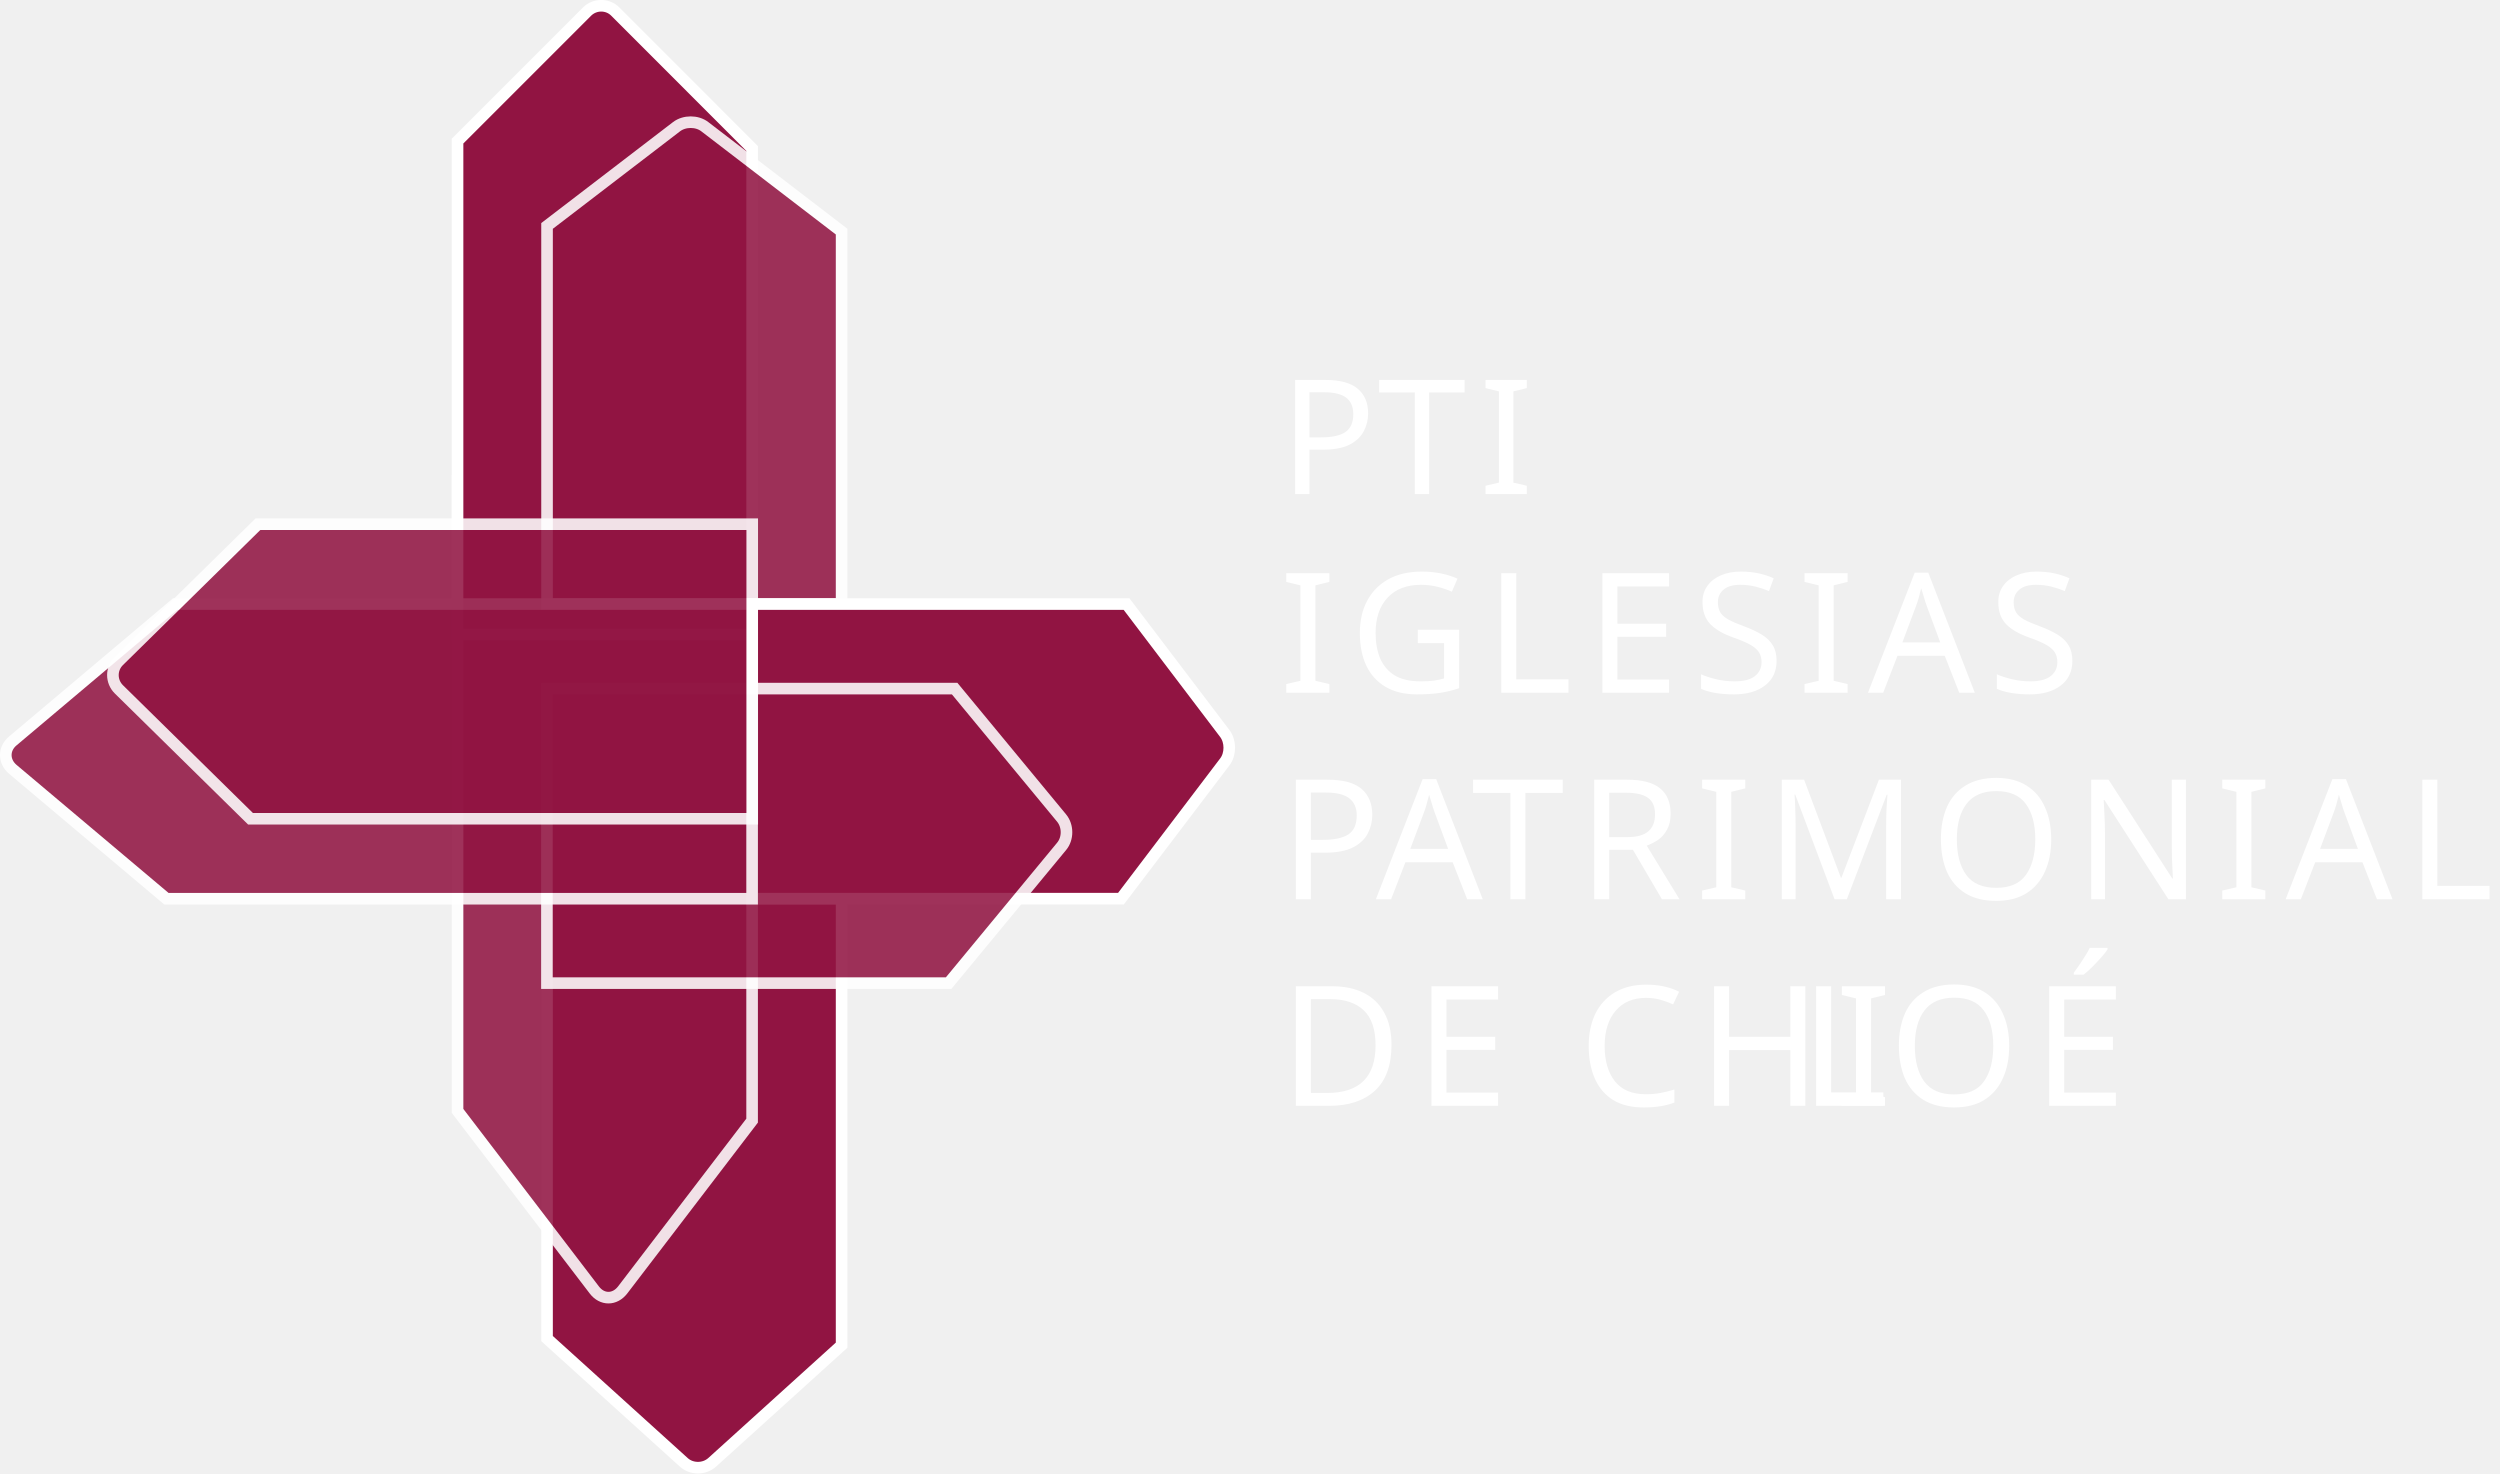
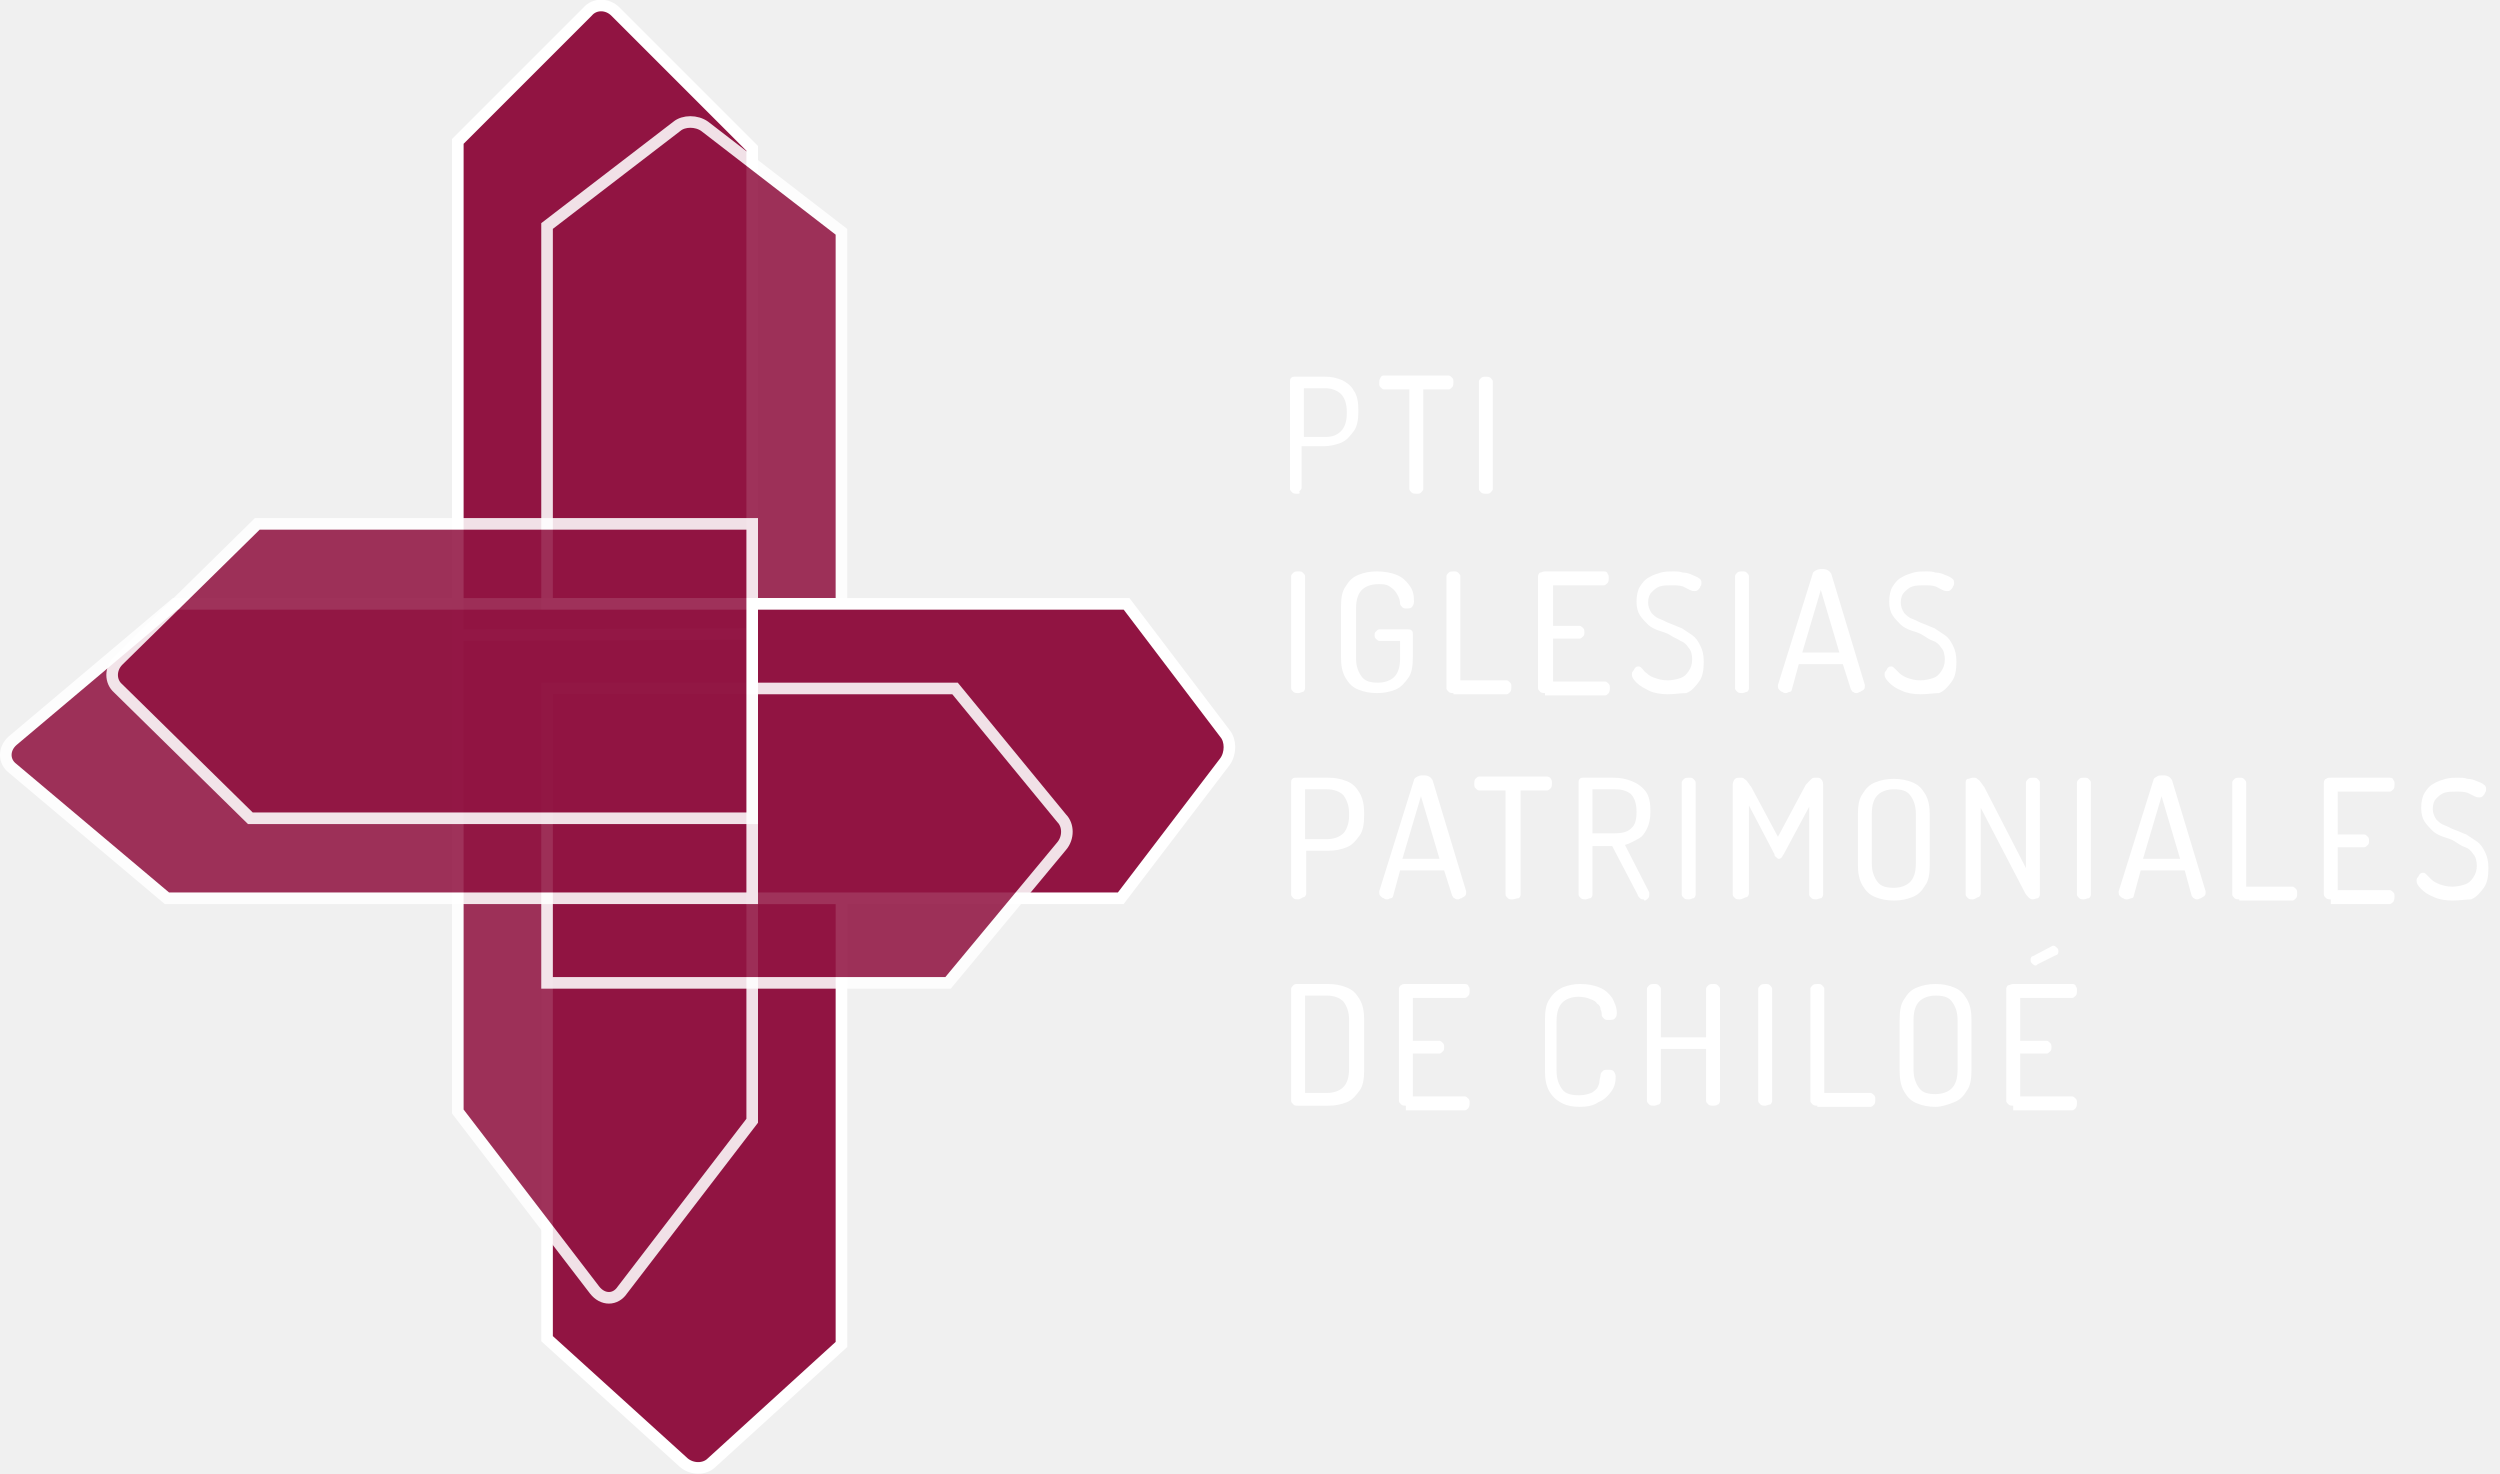
- <svg xmlns="http://www.w3.org/2000/svg" id="Capa_2" data-name="Capa 2" viewBox="0 0 215.66 127.12">
-   <defs>
-     <style>
-       .cls-1 {
-         font-size: 13.79px;
-       }
- 
-       .cls-1, .cls-2 {
-         fill: #fff;
-         font-family: Dosis-Medium, Dosis;
-         font-variation-settings: ';
-         font-weight: 500;
-       }
- 
-       .cls-2 {
-         font-size: 14.44px;
-       }
- 
-       .cls-3 {
-         letter-spacing: .06em;
-       }
- 
-       .cls-4 {
-         letter-spacing: .04em;
-       }
- 
-       .cls-5 {
-         letter-spacing: .08em;
-       }
- 
-       .cls-6 {
-         letter-spacing: .08em;
-       }
- 
-       .cls-7 {
-         letter-spacing: .08em;
-       }
- 
-       .cls-8, .cls-9 {
-         fill: #911442;
-         stroke: #fff;
-         stroke-miterlimit: 10;
-       }
- 
-       .cls-10 {
-         letter-spacing: .02em;
-       }
- 
-       .cls-9 {
-         opacity: .87;
-       }
- 
-       .cls-11 {
-         letter-spacing: .08em;
-       }
-     </style>
-   </defs>
-   <g id="Capa_1-2" data-name="Capa 1">
+ <svg xmlns="http://www.w3.org/2000/svg" version="1.1" id="Capa_2_00000008842863644233769160000002033431116578237356_" x="0px" y="0px" viewBox="0 0 215.7 127.1" style="enable-background:new 0 0 215.7 127.1;" xml:space="preserve">
+   <style type="text/css">
+ 	.st0{fill:#911442;stroke:#FFFFFF;stroke-miterlimit:10;}
+ 	.st1{opacity:0.87;fill:#911442;stroke:#FFFFFF;stroke-miterlimit:10;enable-background:new    ;}
+ 	.st2{enable-background:new    ;}
+ 	.st3{fill:#FFFFFF;}
+ </style>
+   <g id="Capa_1-2">
    <g>
-       <path class="cls-8" d="M47.19,77.52v37.95l11.8,10.68c.67.61,1.76.61,2.44,0l11.17-10.11v-38.53h-25.41Z" />
-       <path class="cls-9" d="M39.47,40.97v54.86l11.8,15.45c.67.88,1.76.88,2.44,0l11.17-14.61v-55.69h-25.41Z" />
-       <path class="cls-8" d="M64.88,54.74V12.81L53.08,1c-.67-.67-1.76-.67-2.44,0l-11.17,11.17v42.56h25.41Z" />
-       <path class="cls-9" d="M72.6,52.11V19.98l-11.8-9.05c-.67-.52-1.76-.52-2.44,0l-11.17,8.56v32.62h25.41Z" />
-       <path class="cls-8" d="M64.88,77.52h31.82l8.96-11.8c.51-.67.51-1.76,0-2.44l-8.48-11.17h-32.3v25.41Z" />
-       <path class="cls-9" d="M47.19,84.81h34.64l9.75-11.8c.56-.67.56-1.76,0-2.44l-9.23-11.17h-35.17v25.41Z" />
-       <path class="cls-9" d="M64.88,52.11H15.11L1.1,63.92c-.8.67-.8,1.76,0,2.44l13.26,11.17h50.52v-25.41Z" />
-       <path class="cls-9" d="M64.88,45.22H22.25l-12,11.8c-.68.67-.68,1.76,0,2.44l11.36,11.17h43.28v-25.41Z" />
-       <text class="cls-1" transform="translate(110.38 42.62)">
-         <tspan class="cls-11" x="0" y="0">P</tspan>
-         <tspan class="cls-7" x="8.45" y="0">TI</tspan>
-       </text>
-       <text class="cls-2" transform="translate(110.38 59.76)">
-         <tspan class="cls-6">
-           <tspan x="0" y="0">IGLESIAS </tspan>
-         </tspan>
-         <tspan class="cls-4" x="0" y="17.81">P</tspan>
-         <tspan class="cls-10" x="8.31" y="17.81">A</tspan>
-         <tspan class="cls-5" x="16.55" y="17.81">TRIMONIALES</tspan>
-         <tspan class="cls-6" x="0" y="35.63">DE CHI</tspan>
-         <tspan class="cls-3" x="44.88" y="35.63">L</tspan>
-         <tspan class="cls-6" x="52.55" y="35.63">OÉ</tspan>
-       </text>
+       <path class="st0" d="M47.2,77.5v38L59,126.2c0.7,0.6,1.8,0.6,2.4,0L72.6,116V77.5L47.2,77.5L47.2,77.5z" />
+       <path class="st1" d="M39.5,41v54.9l11.8,15.4c0.7,0.9,1.8,0.9,2.4,0l11.2-14.6V41L39.5,41L39.5,41z" />
+       <path class="st0" d="M64.9,54.7V12.8L53.1,1c-0.7-0.7-1.8-0.7-2.4,0L39.5,12.2v42.6L64.9,54.7L64.9,54.7z" />
+       <path class="st1" d="M72.6,52.1V20l-11.8-9.1c-0.7-0.5-1.8-0.5-2.4,0l-11.2,8.6v32.6C47.2,52.1,72.6,52.1,72.6,52.1z" />
+       <path class="st0" d="M64.9,77.5h31.8l9-11.8c0.5-0.7,0.5-1.8,0-2.4l-8.5-11.2H64.9C64.9,52.1,64.9,77.5,64.9,77.5z" />
+       <path class="st1" d="M47.2,84.8h34.6L91.6,73c0.6-0.7,0.6-1.8,0-2.4l-9.2-11.2H47.2L47.2,84.8L47.2,84.8z" />
+       <path class="st1" d="M64.9,52.1H15.1l-14,11.8c-0.8,0.7-0.8,1.8,0,2.4l13.3,11.2h50.5L64.9,52.1L64.9,52.1z" />
+       <path class="st1" d="M64.9,45.2H22.2L10.2,57c-0.7,0.7-0.7,1.8,0,2.4l11.4,11.2h43.3L64.9,45.2L64.9,45.2z" />
+       <g class="st2">
+         <path class="st3" d="M111.9,42.6c-0.1,0-0.3,0-0.4-0.1c-0.1-0.1-0.2-0.2-0.2-0.3v-9.3c0-0.1,0-0.2,0.1-0.3     c0.1-0.1,0.2-0.1,0.3-0.1h2.6c0.6,0,1,0.1,1.5,0.3c0.4,0.2,0.8,0.5,1,0.9c0.3,0.4,0.4,1,0.4,1.7v0.1c0,0.7-0.1,1.3-0.4,1.7     s-0.6,0.8-1.1,1c-0.5,0.2-1,0.3-1.5,0.3h-1.9v3.6c0,0.1-0.1,0.2-0.2,0.3C112.2,42.6,112.1,42.6,111.9,42.6z M112.5,37.7h1.9     c0.6,0,1-0.2,1.3-0.5c0.3-0.3,0.5-0.8,0.5-1.5v-0.2c0-0.7-0.2-1.2-0.5-1.5c-0.3-0.3-0.8-0.5-1.3-0.5h-1.9V37.7z" />
+       </g>
+       <g class="st2">
+         <path class="st3" d="M122.2,42.6c-0.1,0-0.3,0-0.4-0.1c-0.1-0.1-0.2-0.2-0.2-0.3v-8.6h-2.2c-0.1,0-0.2-0.1-0.3-0.2     s-0.1-0.2-0.1-0.4c0-0.1,0-0.2,0.1-0.4s0.2-0.2,0.3-0.2h5.6c0.1,0,0.2,0.1,0.3,0.2c0.1,0.1,0.1,0.2,0.1,0.4c0,0.1,0,0.3-0.1,0.4     c-0.1,0.1-0.2,0.2-0.3,0.2h-2.2v8.6c0,0.1-0.1,0.2-0.2,0.3C122.5,42.6,122.4,42.6,122.2,42.6z" />
+         <path class="st3" d="M128.2,42.6c-0.1,0-0.3,0-0.4-0.1s-0.2-0.2-0.2-0.3v-9.3c0-0.1,0.1-0.2,0.2-0.3c0.1-0.1,0.3-0.1,0.4-0.1     c0.1,0,0.3,0,0.4,0.1c0.1,0.1,0.2,0.2,0.2,0.3v9.3c0,0.1-0.1,0.2-0.2,0.3C128.5,42.6,128.4,42.6,128.2,42.6z" />
+       </g>
+       <g class="st2">
+         <path class="st3" d="M112,59.8c-0.1,0-0.3,0-0.4-0.1s-0.2-0.2-0.2-0.3v-9.7c0-0.1,0.1-0.2,0.2-0.3s0.3-0.1,0.4-0.1     c0.2,0,0.3,0,0.4,0.1s0.2,0.2,0.2,0.3v9.7c0,0.1-0.1,0.3-0.2,0.3S112.2,59.8,112,59.8z" />
+         <path class="st3" d="M118.8,59.8c-0.6,0-1.1-0.1-1.6-0.3s-0.8-0.5-1.1-1c-0.3-0.5-0.4-1.1-0.4-1.8v-4.3c0-0.8,0.1-1.4,0.4-1.8     c0.3-0.5,0.6-0.8,1.1-1s1-0.3,1.6-0.3c0.6,0,1.2,0.1,1.7,0.3c0.5,0.2,0.8,0.5,1.1,0.9s0.4,0.8,0.4,1.4c0,0.2-0.1,0.4-0.2,0.5     c-0.1,0.1-0.3,0.1-0.4,0.1c-0.2,0-0.3,0-0.4-0.1c-0.1-0.1-0.2-0.2-0.2-0.3c0-0.3-0.1-0.6-0.3-0.9c-0.1-0.2-0.3-0.4-0.6-0.6     s-0.6-0.2-1-0.2c-0.6,0-1.1,0.2-1.4,0.5s-0.5,0.8-0.5,1.6v4.3c0,0.7,0.2,1.2,0.5,1.6s0.8,0.5,1.4,0.5s1.1-0.2,1.4-0.5     s0.5-0.8,0.5-1.6v-1.5H119c-0.1,0-0.2-0.1-0.3-0.2c-0.1-0.1-0.1-0.2-0.1-0.3c0-0.1,0-0.2,0.1-0.3c0.1-0.1,0.2-0.2,0.3-0.2h2.5     c0.1,0,0.2,0,0.3,0.1s0.1,0.2,0.1,0.3v2c0,0.8-0.1,1.4-0.4,1.8s-0.6,0.8-1.1,1S119.4,59.8,118.8,59.8z" />
+         <path class="st3" d="M125.4,59.8c-0.1,0-0.3,0-0.4-0.1s-0.2-0.2-0.2-0.3v-9.7c0-0.1,0.1-0.2,0.2-0.3s0.3-0.1,0.4-0.1     c0.2,0,0.3,0,0.4,0.1s0.2,0.2,0.2,0.3v9h4c0.1,0,0.2,0.1,0.3,0.2c0.1,0.1,0.1,0.2,0.1,0.4c0,0.1,0,0.3-0.1,0.4     c-0.1,0.1-0.2,0.2-0.3,0.2H125.4z" />
+         <path class="st3" d="M133.3,59.8c-0.1,0-0.3,0-0.4-0.1s-0.2-0.2-0.2-0.3v-9.7c0-0.1,0.1-0.3,0.2-0.3s0.2-0.1,0.4-0.1h5.1     c0.2,0,0.3,0.1,0.3,0.2c0.1,0.1,0.1,0.2,0.1,0.4c0,0.1,0,0.3-0.1,0.4c-0.1,0.1-0.2,0.2-0.3,0.2H134V54h2.3c0.1,0,0.2,0.1,0.3,0.2     c0.1,0.1,0.1,0.2,0.1,0.4c0,0.1,0,0.2-0.1,0.3c-0.1,0.1-0.2,0.2-0.3,0.2H134v3.7h4.5c0.1,0,0.2,0.1,0.3,0.2     c0.1,0.1,0.1,0.2,0.1,0.4c0,0.1,0,0.2-0.1,0.4c-0.1,0.1-0.2,0.2-0.3,0.2H133.3z" />
+         <path class="st3" d="M143.9,59.9c-0.6,0-1.2-0.1-1.6-0.3s-0.8-0.4-1.1-0.7c-0.3-0.3-0.4-0.5-0.4-0.7c0-0.1,0-0.2,0.1-0.3     c0.1-0.1,0.1-0.2,0.2-0.3c0.1-0.1,0.2-0.1,0.3-0.1c0.1,0,0.2,0.1,0.3,0.2c0.1,0.1,0.2,0.3,0.4,0.4c0.2,0.2,0.4,0.3,0.7,0.4     c0.3,0.1,0.6,0.2,1.1,0.2c0.4,0,0.8-0.1,1.1-0.2c0.3-0.1,0.5-0.3,0.7-0.6c0.2-0.3,0.3-0.6,0.3-1c0-0.4-0.1-0.8-0.3-1     c-0.2-0.3-0.4-0.5-0.7-0.6c-0.3-0.2-0.6-0.3-0.9-0.5s-0.7-0.3-1-0.4c-0.3-0.1-0.7-0.3-0.9-0.5s-0.5-0.5-0.7-0.8     c-0.2-0.3-0.3-0.7-0.3-1.2c0-0.5,0.1-1,0.3-1.3s0.4-0.6,0.8-0.8c0.3-0.2,0.7-0.3,1-0.4c0.4-0.1,0.7-0.1,1.1-0.1     c0.3,0,0.5,0,0.8,0.1c0.3,0,0.6,0.1,0.8,0.2s0.5,0.2,0.6,0.3c0.2,0.1,0.2,0.3,0.2,0.4c0,0.1,0,0.2-0.1,0.3c0,0.1-0.1,0.2-0.2,0.3     s-0.2,0.1-0.3,0.1c-0.1,0-0.2,0-0.4-0.1c-0.2-0.1-0.4-0.2-0.6-0.3c-0.3-0.1-0.6-0.1-1-0.1c-0.3,0-0.7,0-1,0.1     c-0.3,0.1-0.5,0.3-0.7,0.5c-0.2,0.2-0.3,0.5-0.3,0.9c0,0.3,0.1,0.6,0.3,0.9c0.2,0.2,0.4,0.4,0.7,0.5c0.3,0.1,0.6,0.3,0.9,0.4     c0.3,0.1,0.7,0.3,1,0.4c0.3,0.2,0.6,0.4,0.9,0.6c0.3,0.2,0.5,0.5,0.7,0.9c0.2,0.4,0.3,0.8,0.3,1.4c0,0.7-0.1,1.3-0.4,1.7     c-0.3,0.4-0.6,0.8-1.1,1C145,59.8,144.5,59.9,143.9,59.9z" />
+         <path class="st3" d="M150.3,59.8c-0.1,0-0.3,0-0.4-0.1s-0.2-0.2-0.2-0.3v-9.7c0-0.1,0.1-0.2,0.2-0.3s0.3-0.1,0.4-0.1     c0.2,0,0.3,0,0.4,0.1s0.2,0.2,0.2,0.3v9.7c0,0.1-0.1,0.3-0.2,0.3S150.5,59.8,150.3,59.8z" />
+         <path class="st3" d="M154.1,59.8c-0.1,0-0.2,0-0.3-0.1c-0.1,0-0.2-0.1-0.3-0.2s-0.1-0.2-0.1-0.3c0,0,0-0.1,0-0.1l3-9.6     c0-0.1,0.1-0.2,0.3-0.3s0.3-0.1,0.5-0.1c0.2,0,0.3,0,0.5,0.1s0.2,0.2,0.3,0.3l2.9,9.6c0,0,0,0.1,0,0.1c0,0.1,0,0.2-0.1,0.3     c-0.1,0.1-0.2,0.1-0.3,0.2c-0.1,0-0.2,0.1-0.3,0.1c-0.1,0-0.2,0-0.3-0.1c-0.1,0-0.1-0.1-0.2-0.2l-0.7-2.2h-3.8l-0.6,2.2     c0,0.1-0.1,0.2-0.2,0.2C154.3,59.7,154.2,59.8,154.1,59.8z M155.5,56.3h3.2l-1.6-5.4L155.5,56.3z" />
+         <path class="st3" d="M165.7,59.9c-0.6,0-1.2-0.1-1.6-0.3c-0.5-0.2-0.8-0.4-1.1-0.7s-0.4-0.5-0.4-0.7c0-0.1,0-0.2,0.1-0.3     c0.1-0.1,0.1-0.2,0.2-0.3s0.2-0.1,0.3-0.1c0.1,0,0.2,0.1,0.3,0.2c0.1,0.1,0.3,0.3,0.4,0.4s0.4,0.3,0.7,0.4     c0.3,0.1,0.6,0.2,1.1,0.2c0.4,0,0.8-0.1,1.1-0.2c0.3-0.1,0.5-0.3,0.7-0.6c0.2-0.3,0.3-0.6,0.3-1c0-0.4-0.1-0.8-0.3-1     c-0.2-0.3-0.4-0.5-0.7-0.6s-0.6-0.3-0.9-0.5s-0.7-0.3-1-0.4c-0.3-0.1-0.7-0.3-0.9-0.5s-0.5-0.5-0.7-0.8c-0.2-0.3-0.3-0.7-0.3-1.2     c0-0.5,0.1-1,0.3-1.3c0.2-0.3,0.4-0.6,0.8-0.8c0.3-0.2,0.7-0.3,1-0.4c0.4-0.1,0.7-0.1,1.1-0.1c0.3,0,0.5,0,0.8,0.1     c0.3,0,0.6,0.1,0.8,0.2c0.3,0.1,0.5,0.2,0.6,0.3c0.2,0.1,0.2,0.3,0.2,0.4c0,0.1,0,0.2-0.1,0.3c0,0.1-0.1,0.2-0.2,0.3     s-0.2,0.1-0.3,0.1c-0.1,0-0.2,0-0.4-0.1c-0.2-0.1-0.4-0.2-0.6-0.3c-0.3-0.1-0.6-0.1-1-0.1c-0.3,0-0.7,0-1,0.1     c-0.3,0.1-0.5,0.3-0.7,0.5c-0.2,0.2-0.3,0.5-0.3,0.9c0,0.3,0.1,0.6,0.3,0.9c0.2,0.2,0.4,0.4,0.7,0.5s0.6,0.3,0.9,0.4     c0.3,0.1,0.7,0.3,1,0.4c0.3,0.2,0.6,0.4,0.9,0.6s0.5,0.5,0.7,0.9c0.2,0.4,0.3,0.8,0.3,1.4c0,0.7-0.1,1.3-0.4,1.7     c-0.3,0.4-0.6,0.8-1.1,1C166.9,59.8,166.3,59.9,165.7,59.9z" />
+       </g>
+       <g class="st2">
+         <path class="st3" d="M112,77.6c-0.1,0-0.3,0-0.4-0.1s-0.2-0.2-0.2-0.3v-9.7c0-0.1,0-0.2,0.1-0.3c0.1-0.1,0.2-0.1,0.4-0.1h2.7     c0.6,0,1.1,0.1,1.6,0.3c0.5,0.2,0.8,0.5,1.1,1s0.4,1.1,0.4,1.8v0.1c0,0.8-0.1,1.4-0.4,1.8s-0.6,0.8-1.1,1s-1,0.3-1.6,0.3h-1.9     v3.7c0,0.1-0.1,0.3-0.2,0.3S112.2,77.6,112,77.6z M112.6,72.4h1.9c0.6,0,1.1-0.2,1.4-0.5c0.3-0.3,0.5-0.9,0.5-1.5v-0.2     c0-0.7-0.2-1.2-0.5-1.6c-0.3-0.3-0.8-0.5-1.4-0.5h-1.9V72.4z" />
+       </g>
+       <g class="st2">
+         <path class="st3" d="M119.7,77.6c-0.1,0-0.2,0-0.3-0.1c-0.1,0-0.2-0.1-0.3-0.2s-0.1-0.2-0.1-0.3c0,0,0-0.1,0-0.1l3-9.6     c0-0.1,0.1-0.2,0.3-0.3s0.3-0.1,0.5-0.1c0.2,0,0.3,0,0.5,0.1s0.2,0.2,0.3,0.3l2.9,9.6c0,0,0,0.1,0,0.1c0,0.1,0,0.2-0.1,0.3     c-0.1,0.1-0.2,0.1-0.3,0.2c-0.1,0-0.2,0.1-0.3,0.1c-0.1,0-0.2,0-0.3-0.1c-0.1,0-0.1-0.1-0.2-0.2l-0.7-2.2h-3.8l-0.6,2.2     c0,0.1-0.1,0.2-0.2,0.2C119.9,77.5,119.8,77.6,119.7,77.6z M121,74.1h3.2l-1.6-5.4L121,74.1z" />
+       </g>
+       <g class="st2">
+         <path class="st3" d="M130.5,77.6c-0.2,0-0.3,0-0.4-0.1s-0.2-0.2-0.2-0.3v-9h-2.3c-0.1,0-0.2-0.1-0.3-0.2s-0.1-0.2-0.1-0.4     c0-0.1,0-0.3,0.1-0.4c0.1-0.1,0.2-0.2,0.3-0.2h5.9c0.1,0,0.3,0.1,0.3,0.2c0.1,0.1,0.1,0.2,0.1,0.4c0,0.1,0,0.3-0.1,0.4     c-0.1,0.1-0.2,0.2-0.3,0.2h-2.3v9c0,0.1-0.1,0.3-0.2,0.3S130.6,77.6,130.5,77.6z" />
+         <path class="st3" d="M141.8,77.6c-0.1,0-0.2,0-0.3-0.1c-0.1-0.1-0.2-0.2-0.2-0.3l-2.2-4.2h-1.7v4.2c0,0.1-0.1,0.3-0.2,0.3     s-0.3,0.1-0.4,0.1c-0.1,0-0.3,0-0.4-0.1s-0.2-0.2-0.2-0.3v-9.7c0-0.1,0-0.2,0.1-0.3s0.2-0.1,0.3-0.1h2.6c0.6,0,1.1,0.1,1.6,0.3     c0.5,0.2,0.9,0.5,1.2,0.9c0.3,0.4,0.4,1,0.4,1.7c0,0.6-0.1,1.1-0.3,1.5c-0.2,0.4-0.4,0.7-0.8,0.9s-0.7,0.4-1.1,0.5l2.1,4.1     c0,0,0,0.1,0,0.1c0,0,0,0.1,0,0.1c0,0.1,0,0.2-0.1,0.3c-0.1,0.1-0.2,0.2-0.3,0.2S141.9,77.6,141.8,77.6z M137.4,71.9h1.9     c0.6,0,1.1-0.1,1.4-0.4c0.4-0.3,0.5-0.8,0.5-1.5s-0.2-1.2-0.5-1.5c-0.4-0.3-0.8-0.4-1.4-0.4h-1.9V71.9z" />
+         <path class="st3" d="M145.7,77.6c-0.1,0-0.3,0-0.4-0.1s-0.2-0.2-0.2-0.3v-9.7c0-0.1,0.1-0.2,0.2-0.3s0.3-0.1,0.4-0.1     c0.2,0,0.3,0,0.4,0.1s0.2,0.2,0.2,0.3v9.7c0,0.1-0.1,0.3-0.2,0.3S145.9,77.6,145.7,77.6z" />
+         <path class="st3" d="M150.1,77.6c-0.1,0-0.3,0-0.4-0.1s-0.2-0.2-0.2-0.3v-9.5c0-0.2,0.1-0.4,0.2-0.5s0.3-0.1,0.4-0.1     c0.2,0,0.3,0,0.4,0.1c0.1,0.1,0.2,0.1,0.3,0.3c0.1,0.1,0.2,0.3,0.3,0.4l2.3,4.3l2.3-4.3c0.1-0.2,0.2-0.3,0.3-0.4     c0.1-0.1,0.2-0.2,0.3-0.3s0.2-0.1,0.4-0.1c0.2,0,0.3,0,0.4,0.1s0.2,0.2,0.2,0.5v9.5c0,0.1-0.1,0.3-0.2,0.3s-0.3,0.1-0.4,0.1     s-0.3,0-0.4-0.1s-0.2-0.2-0.2-0.3v-7.6l-2.2,4.1c-0.1,0.1-0.1,0.2-0.2,0.3c-0.1,0.1-0.2,0.1-0.2,0.1c-0.1,0-0.1,0-0.2-0.1     s-0.2-0.1-0.2-0.3l-2.2-4.2v7.6c0,0.1-0.1,0.3-0.2,0.3S150.3,77.6,150.1,77.6z" />
+         <path class="st3" d="M163.4,77.7c-0.6,0-1.1-0.1-1.6-0.3s-0.8-0.5-1.1-1c-0.3-0.5-0.4-1.1-0.4-1.8v-4.3c0-0.8,0.1-1.4,0.4-1.8     c0.3-0.5,0.6-0.8,1.1-1s1-0.3,1.6-0.3s1.1,0.1,1.6,0.3s0.8,0.5,1.1,1c0.3,0.5,0.4,1.1,0.4,1.8v4.3c0,0.8-0.1,1.4-0.4,1.8     c-0.3,0.5-0.6,0.8-1.1,1S164,77.7,163.4,77.7z M163.4,76.6c0.6,0,1.1-0.2,1.4-0.5s0.5-0.8,0.5-1.6v-4.3c0-0.7-0.2-1.2-0.5-1.6     s-0.8-0.5-1.4-0.5s-1.1,0.2-1.4,0.5s-0.5,0.8-0.5,1.6v4.3c0,0.7,0.2,1.2,0.5,1.6S162.8,76.6,163.4,76.6z" />
+         <path class="st3" d="M170.2,77.6c-0.1,0-0.3,0-0.4-0.1s-0.2-0.2-0.2-0.3v-9.7c0-0.2,0.1-0.3,0.2-0.3s0.3-0.1,0.4-0.1     c0.2,0,0.3,0,0.4,0.1c0.1,0.1,0.2,0.1,0.3,0.3c0.1,0.1,0.2,0.3,0.3,0.4l3.6,7v-7.4c0-0.1,0.1-0.2,0.2-0.3s0.3-0.1,0.4-0.1     c0.2,0,0.3,0,0.4,0.1s0.2,0.2,0.2,0.3v9.7c0,0.1-0.1,0.3-0.2,0.3s-0.3,0.1-0.4,0.1c-0.2,0-0.3-0.1-0.4-0.2     c-0.1-0.1-0.2-0.2-0.3-0.4l-3.8-7.3v7.4c0,0.1-0.1,0.3-0.2,0.3S170.4,77.6,170.2,77.6z" />
+         <path class="st3" d="M179.8,77.6c-0.1,0-0.3,0-0.4-0.1s-0.2-0.2-0.2-0.3v-9.7c0-0.1,0.1-0.2,0.2-0.3s0.3-0.1,0.4-0.1     c0.2,0,0.3,0,0.4,0.1s0.2,0.2,0.2,0.3v9.7c0,0.1-0.1,0.3-0.2,0.3S179.9,77.6,179.8,77.6z" />
+         <path class="st3" d="M183.5,77.6c-0.1,0-0.2,0-0.3-0.1c-0.1,0-0.2-0.1-0.3-0.2c-0.1-0.1-0.1-0.2-0.1-0.3c0,0,0-0.1,0-0.1l3-9.6     c0-0.1,0.1-0.2,0.3-0.3c0.1-0.1,0.3-0.1,0.5-0.1c0.2,0,0.3,0,0.5,0.1s0.2,0.2,0.3,0.3l2.9,9.6c0,0,0,0.1,0,0.1     c0,0.1,0,0.2-0.1,0.3s-0.2,0.1-0.3,0.2c-0.1,0-0.2,0.1-0.3,0.1c-0.1,0-0.2,0-0.3-0.1c-0.1,0-0.1-0.1-0.2-0.2l-0.6-2.2h-3.8     l-0.6,2.2c0,0.1-0.1,0.2-0.2,0.2C183.8,77.5,183.7,77.6,183.5,77.6z M184.9,74.1h3.2l-1.6-5.4L184.9,74.1z" />
+         <path class="st3" d="M193.2,77.6c-0.1,0-0.3,0-0.4-0.1c-0.1-0.1-0.2-0.2-0.2-0.3v-9.7c0-0.1,0.1-0.2,0.2-0.3s0.3-0.1,0.4-0.1     c0.2,0,0.3,0,0.4,0.1s0.2,0.2,0.2,0.3v9h4c0.1,0,0.2,0.1,0.3,0.2c0.1,0.1,0.1,0.2,0.1,0.4c0,0.1,0,0.3-0.1,0.4     c-0.1,0.1-0.2,0.2-0.3,0.2H193.2z" />
+         <path class="st3" d="M201.1,77.6c-0.1,0-0.3,0-0.4-0.1c-0.1-0.1-0.2-0.2-0.2-0.3v-9.7c0-0.1,0.1-0.3,0.2-0.3     c0.1-0.1,0.2-0.1,0.4-0.1h5.1c0.2,0,0.3,0.1,0.3,0.2c0.1,0.1,0.1,0.2,0.1,0.4c0,0.1,0,0.3-0.1,0.4c-0.1,0.1-0.2,0.2-0.3,0.2h-4.5     v3.7h2.3c0.1,0,0.2,0.1,0.3,0.2c0.1,0.1,0.1,0.2,0.1,0.4c0,0.1,0,0.2-0.1,0.3c-0.1,0.1-0.2,0.2-0.3,0.2h-2.3v3.7h4.5     c0.1,0,0.2,0.1,0.3,0.2c0.1,0.1,0.1,0.2,0.1,0.4c0,0.1,0,0.2-0.1,0.4c-0.1,0.1-0.2,0.2-0.3,0.2H201.1z" />
+         <path class="st3" d="M211.6,77.7c-0.6,0-1.2-0.1-1.6-0.3c-0.5-0.2-0.8-0.4-1.1-0.7s-0.4-0.5-0.4-0.7c0-0.1,0-0.2,0.1-0.3     c0.1-0.1,0.1-0.2,0.2-0.3s0.2-0.1,0.3-0.1c0.1,0,0.2,0.1,0.3,0.2c0.1,0.1,0.3,0.3,0.4,0.4s0.4,0.3,0.7,0.4     c0.3,0.1,0.6,0.2,1.1,0.2c0.4,0,0.8-0.1,1.1-0.2c0.3-0.1,0.5-0.3,0.7-0.6c0.2-0.3,0.3-0.6,0.3-1c0-0.4-0.1-0.8-0.3-1     c-0.2-0.3-0.4-0.5-0.7-0.6s-0.6-0.3-0.9-0.5s-0.7-0.3-1-0.4c-0.3-0.1-0.7-0.3-0.9-0.5s-0.5-0.5-0.7-0.8c-0.2-0.3-0.3-0.7-0.3-1.2     c0-0.5,0.1-1,0.3-1.3c0.2-0.3,0.4-0.6,0.8-0.8c0.3-0.2,0.7-0.3,1-0.4c0.4-0.1,0.7-0.1,1.1-0.1c0.3,0,0.5,0,0.8,0.1     c0.3,0,0.6,0.1,0.8,0.2c0.3,0.1,0.5,0.2,0.6,0.3c0.2,0.1,0.2,0.3,0.2,0.4c0,0.1,0,0.2-0.1,0.3c0,0.1-0.1,0.2-0.2,0.3     s-0.2,0.1-0.3,0.1c-0.1,0-0.2,0-0.4-0.1c-0.2-0.1-0.4-0.2-0.6-0.3c-0.3-0.1-0.6-0.1-1-0.1c-0.3,0-0.7,0-1,0.1     c-0.3,0.1-0.5,0.3-0.7,0.5c-0.2,0.2-0.3,0.5-0.3,0.9c0,0.3,0.1,0.6,0.3,0.9c0.2,0.2,0.4,0.4,0.7,0.5s0.6,0.3,0.9,0.4     c0.3,0.1,0.7,0.3,1,0.4c0.3,0.2,0.6,0.4,0.9,0.6s0.5,0.5,0.7,0.9c0.2,0.4,0.3,0.8,0.3,1.4c0,0.7-0.1,1.3-0.4,1.7     c-0.3,0.4-0.6,0.8-1.1,1C212.8,77.6,212.2,77.7,211.6,77.7z" />
+       </g>
+       <g class="st2">
+         <path class="st3" d="M112,95.4c-0.2,0-0.3,0-0.4-0.1c-0.1-0.1-0.2-0.2-0.2-0.3v-9.7c0-0.1,0.1-0.2,0.2-0.3     c0.1-0.1,0.2-0.1,0.4-0.1h2.6c0.6,0,1.1,0.1,1.6,0.3s0.8,0.5,1.1,1c0.3,0.5,0.4,1.1,0.4,1.8v4.3c0,0.8-0.1,1.4-0.4,1.8     s-0.6,0.8-1.1,1s-1,0.3-1.6,0.3H112z M112.6,94.3h1.9c0.6,0,1.1-0.2,1.4-0.5c0.3-0.3,0.5-0.8,0.5-1.6V88c0-0.7-0.2-1.2-0.5-1.6     c-0.3-0.3-0.8-0.5-1.4-0.5h-1.9V94.3z" />
+         <path class="st3" d="M121.3,95.4c-0.1,0-0.3,0-0.4-0.1c-0.1-0.1-0.2-0.2-0.2-0.3v-9.7c0-0.1,0.1-0.3,0.2-0.3     c0.1-0.1,0.2-0.1,0.4-0.1h5.1c0.2,0,0.3,0.1,0.3,0.2c0.1,0.1,0.1,0.2,0.1,0.4c0,0.1,0,0.3-0.1,0.4c-0.1,0.1-0.2,0.2-0.3,0.2h-4.5     v3.7h2.3c0.1,0,0.2,0.1,0.3,0.2c0.1,0.1,0.1,0.2,0.1,0.4c0,0.1,0,0.2-0.1,0.3c-0.1,0.1-0.2,0.2-0.3,0.2h-2.3v3.7h4.5     c0.1,0,0.2,0.1,0.3,0.2c0.1,0.1,0.1,0.2,0.1,0.4c0,0.1,0,0.2-0.1,0.4c-0.1,0.1-0.2,0.2-0.3,0.2H121.3z" />
+         <path class="st3" d="M136.3,95.5c-0.6,0-1.1-0.1-1.5-0.3s-0.8-0.5-1.1-1s-0.4-1.1-0.4-1.8V88c0-0.8,0.1-1.4,0.4-1.8     c0.3-0.5,0.7-0.8,1.1-1c0.5-0.2,1-0.3,1.5-0.3c0.7,0,1.2,0.1,1.7,0.3s0.8,0.5,1.1,0.9c0.2,0.4,0.4,0.8,0.4,1.3     c0,0.3-0.1,0.4-0.2,0.5c-0.1,0.1-0.3,0.1-0.5,0.1c-0.2,0-0.3,0-0.4-0.1c-0.1-0.1-0.2-0.2-0.2-0.3c0-0.1,0-0.3-0.1-0.5     c0-0.2-0.1-0.4-0.3-0.5c-0.1-0.2-0.3-0.3-0.6-0.4c-0.2-0.1-0.6-0.2-1-0.2c-0.6,0-1.1,0.2-1.4,0.5s-0.5,0.8-0.5,1.6v4.3     c0,0.7,0.2,1.2,0.5,1.6s0.8,0.5,1.5,0.5c0.4,0,0.7-0.1,1-0.2c0.2-0.1,0.4-0.3,0.5-0.4c0.1-0.2,0.2-0.4,0.2-0.6s0.1-0.4,0.1-0.6     c0-0.1,0.1-0.2,0.2-0.3c0.1-0.1,0.2-0.1,0.4-0.1c0.2,0,0.4,0,0.5,0.1c0.1,0.1,0.2,0.3,0.2,0.5c0,0.5-0.1,0.9-0.4,1.3     c-0.3,0.4-0.6,0.7-1.1,0.9C137.5,95.4,136.9,95.5,136.3,95.5z" />
+         <path class="st3" d="M142.7,95.4c-0.1,0-0.3,0-0.4-0.1s-0.2-0.2-0.2-0.3v-9.7c0-0.1,0.1-0.2,0.2-0.3s0.3-0.1,0.4-0.1     c0.2,0,0.3,0,0.4,0.1s0.2,0.2,0.2,0.3v4.2h3.9v-4.2c0-0.1,0.1-0.2,0.2-0.3c0.1-0.1,0.3-0.1,0.4-0.1c0.2,0,0.3,0,0.4,0.1     c0.1,0.1,0.2,0.2,0.2,0.3V95c0,0.1-0.1,0.3-0.2,0.3c-0.1,0.1-0.3,0.1-0.4,0.1c-0.1,0-0.3,0-0.4-0.1c-0.1-0.1-0.2-0.2-0.2-0.3     v-4.5h-3.9V95c0,0.1-0.1,0.3-0.2,0.3S142.9,95.4,142.7,95.4z" />
+         <path class="st3" d="M152.3,95.4c-0.1,0-0.3,0-0.4-0.1s-0.2-0.2-0.2-0.3v-9.7c0-0.1,0.1-0.2,0.2-0.3s0.3-0.1,0.4-0.1     c0.2,0,0.3,0,0.4,0.1s0.2,0.2,0.2,0.3V95c0,0.1-0.1,0.3-0.2,0.3S152.4,95.4,152.3,95.4z" />
+       </g>
+       <g class="st2">
+         <path class="st3" d="M156.8,95.4c-0.1,0-0.3,0-0.4-0.1c-0.1-0.1-0.2-0.2-0.2-0.3v-9.7c0-0.1,0.1-0.2,0.2-0.3s0.3-0.1,0.4-0.1     c0.2,0,0.3,0,0.4,0.1s0.2,0.2,0.2,0.3v9h4c0.1,0,0.2,0.1,0.3,0.2c0.1,0.1,0.1,0.2,0.1,0.4c0,0.1,0,0.3-0.1,0.4     c-0.1,0.1-0.2,0.2-0.3,0.2H156.8z" />
+       </g>
+       <g class="st2">
+         <path class="st3" d="M167,95.5c-0.6,0-1.1-0.1-1.6-0.3c-0.5-0.2-0.8-0.5-1.1-1c-0.3-0.5-0.4-1.1-0.4-1.8V88     c0-0.8,0.1-1.4,0.4-1.8c0.3-0.5,0.6-0.8,1.1-1c0.5-0.2,1-0.3,1.6-0.3c0.6,0,1.1,0.1,1.6,0.3s0.8,0.5,1.1,1     c0.3,0.5,0.4,1.1,0.4,1.8v4.3c0,0.8-0.1,1.4-0.4,1.8c-0.3,0.5-0.6,0.8-1.1,1S167.5,95.5,167,95.5z M167,94.4     c0.6,0,1.1-0.2,1.4-0.5s0.5-0.8,0.5-1.6V88c0-0.7-0.2-1.2-0.5-1.6s-0.8-0.5-1.4-0.5c-0.6,0-1.1,0.2-1.4,0.5s-0.5,0.8-0.5,1.6v4.3     c0,0.7,0.2,1.2,0.5,1.6S166.4,94.4,167,94.4z" />
+         <path class="st3" d="M173.7,95.4c-0.1,0-0.3,0-0.4-0.1s-0.2-0.2-0.2-0.3v-9.7c0-0.1,0.1-0.3,0.2-0.3s0.2-0.1,0.4-0.1h5.1     c0.2,0,0.3,0.1,0.3,0.2c0.1,0.1,0.1,0.2,0.1,0.4c0,0.1,0,0.3-0.1,0.4c-0.1,0.1-0.2,0.2-0.3,0.2h-4.5v3.7h2.3     c0.1,0,0.2,0.1,0.3,0.2c0.1,0.1,0.1,0.2,0.1,0.4c0,0.1,0,0.2-0.1,0.3c-0.1,0.1-0.2,0.2-0.3,0.2h-2.3v3.7h4.5     c0.1,0,0.2,0.1,0.3,0.2c0.1,0.1,0.1,0.2,0.1,0.4c0,0.1,0,0.2-0.1,0.4c-0.1,0.1-0.2,0.2-0.3,0.2H173.7z M175.6,83.3     c-0.1,0-0.2-0.1-0.3-0.2c-0.1-0.1-0.1-0.2-0.1-0.3c0-0.2,0.1-0.3,0.2-0.3l1.7-0.9c0.1,0,0.1,0,0.1,0c0.1,0,0.2,0.1,0.3,0.2     c0.1,0.1,0.1,0.2,0.1,0.3c0,0.2-0.1,0.3-0.2,0.3l-1.6,0.8C175.7,83.3,175.7,83.3,175.6,83.3C175.7,83.3,175.6,83.3,175.6,83.3z" />
+       </g>
    </g>
  </g>
</svg>
